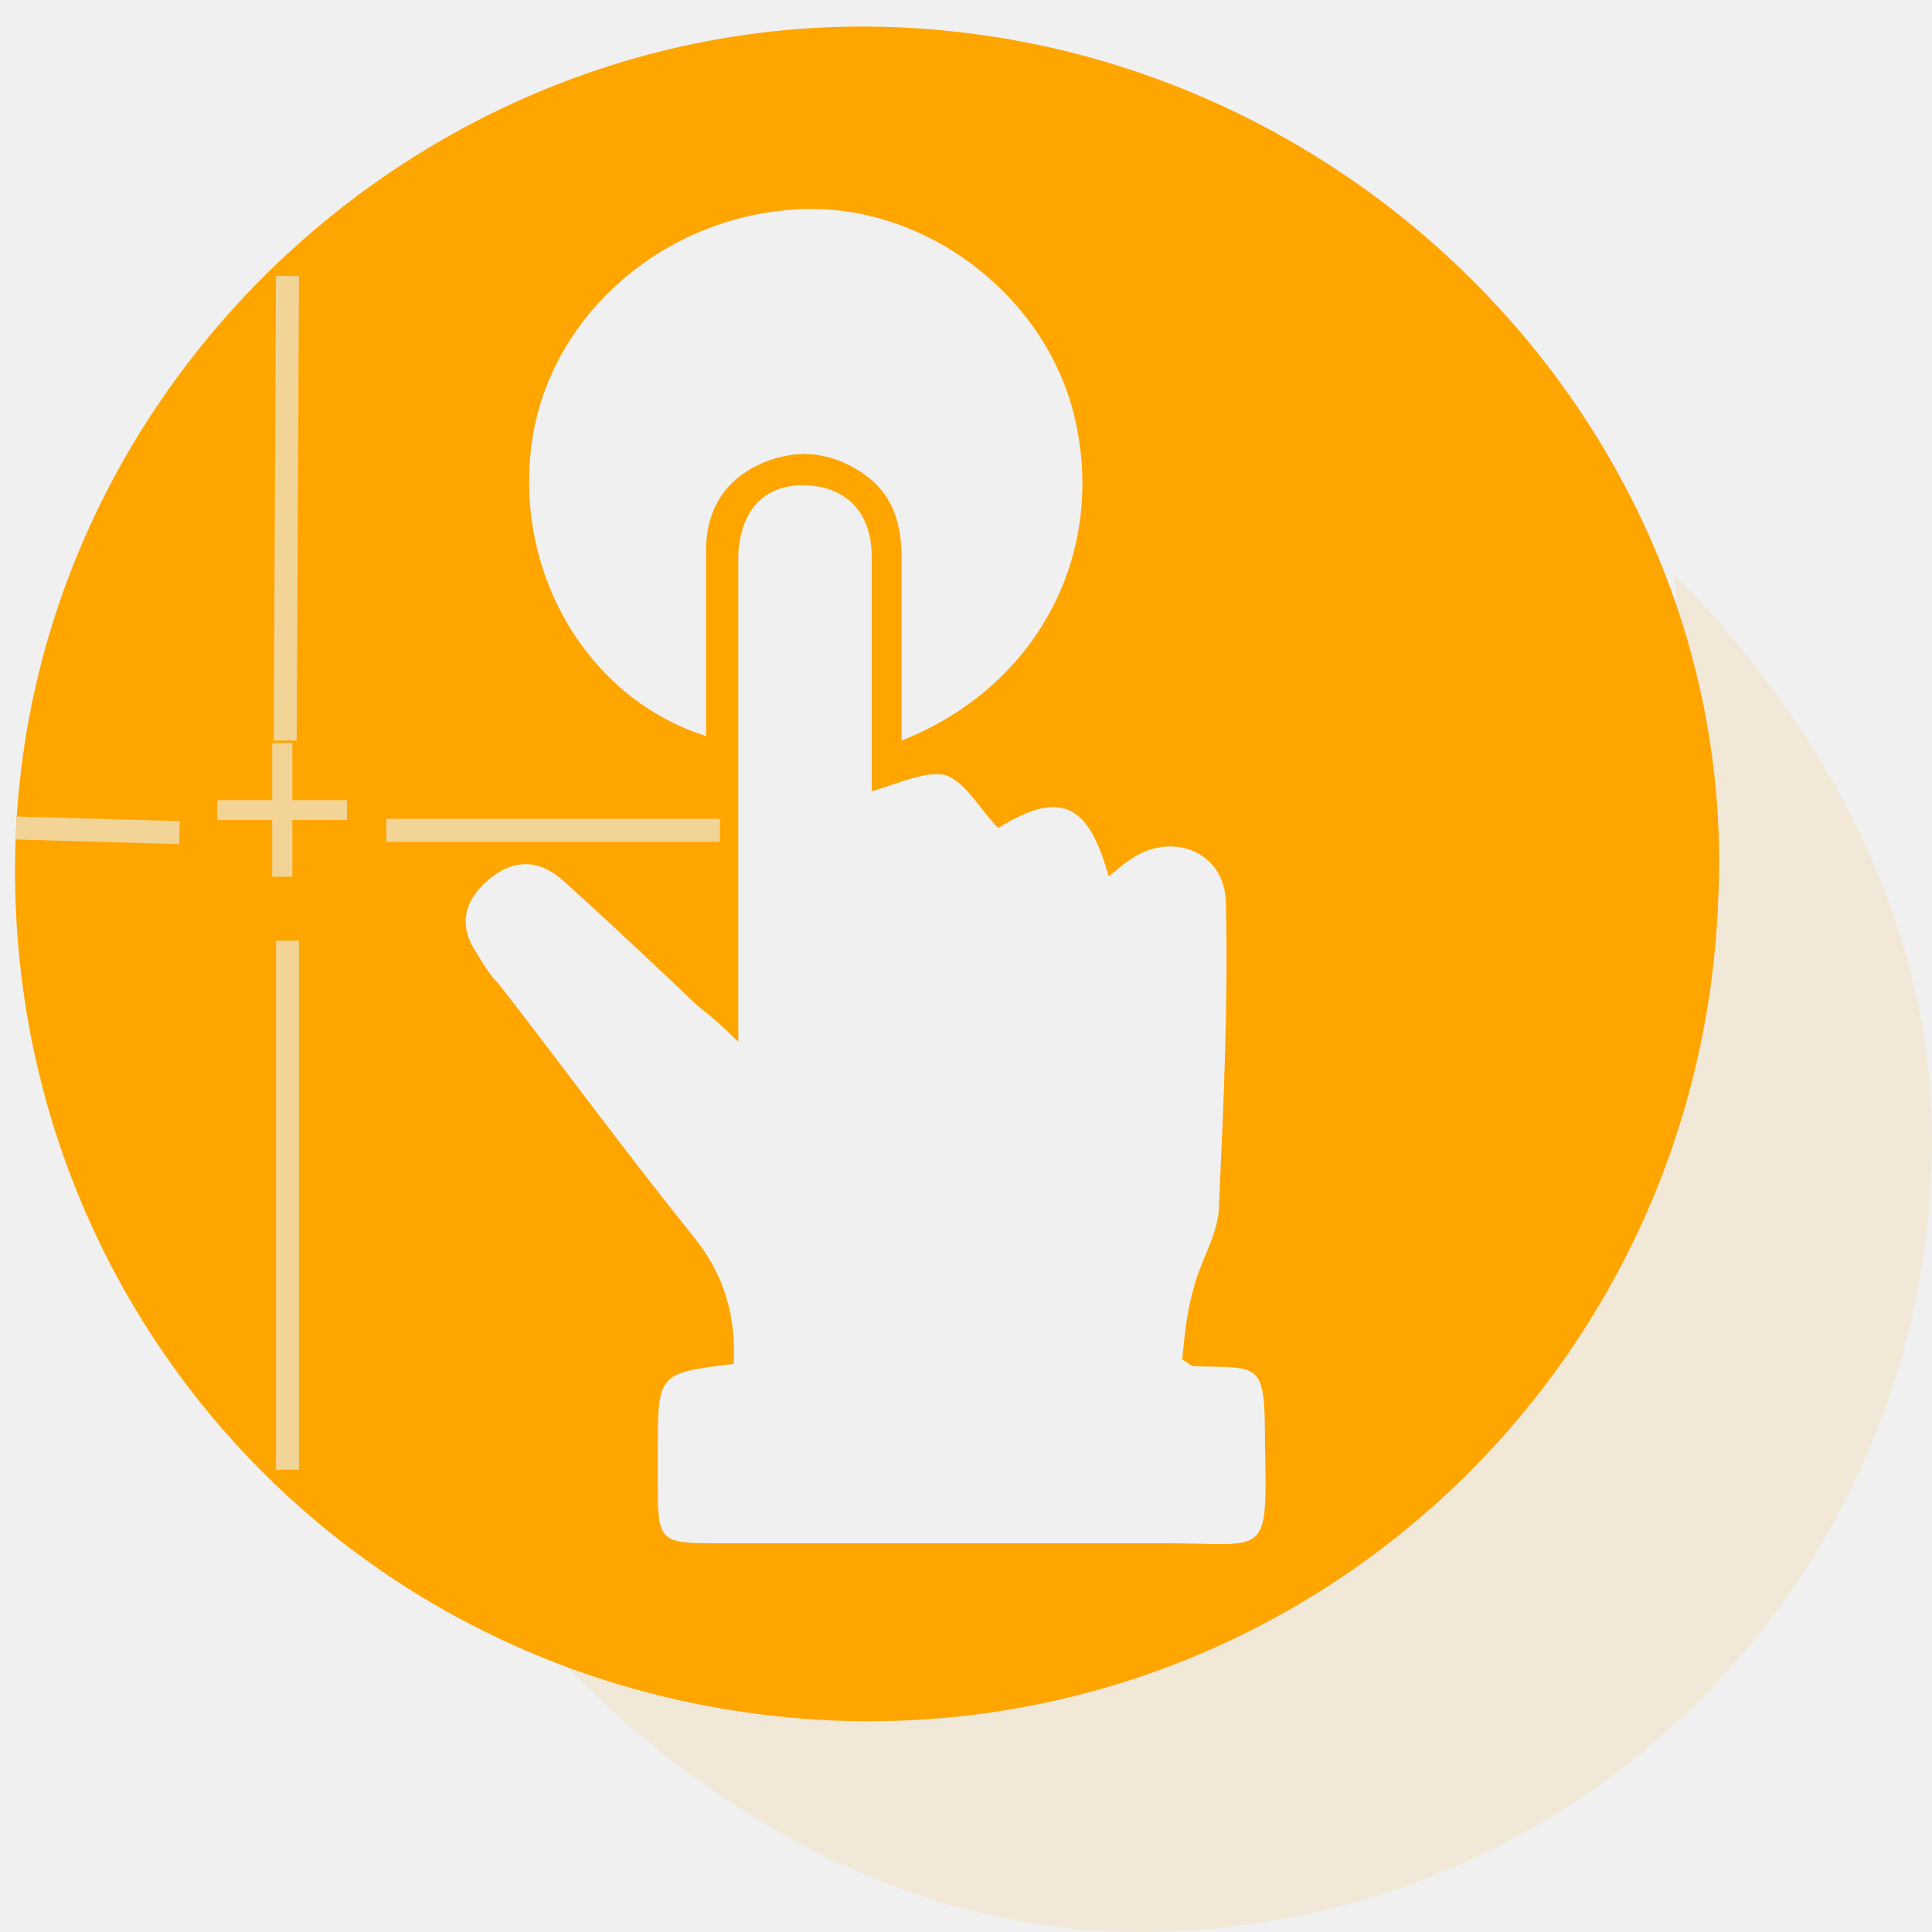
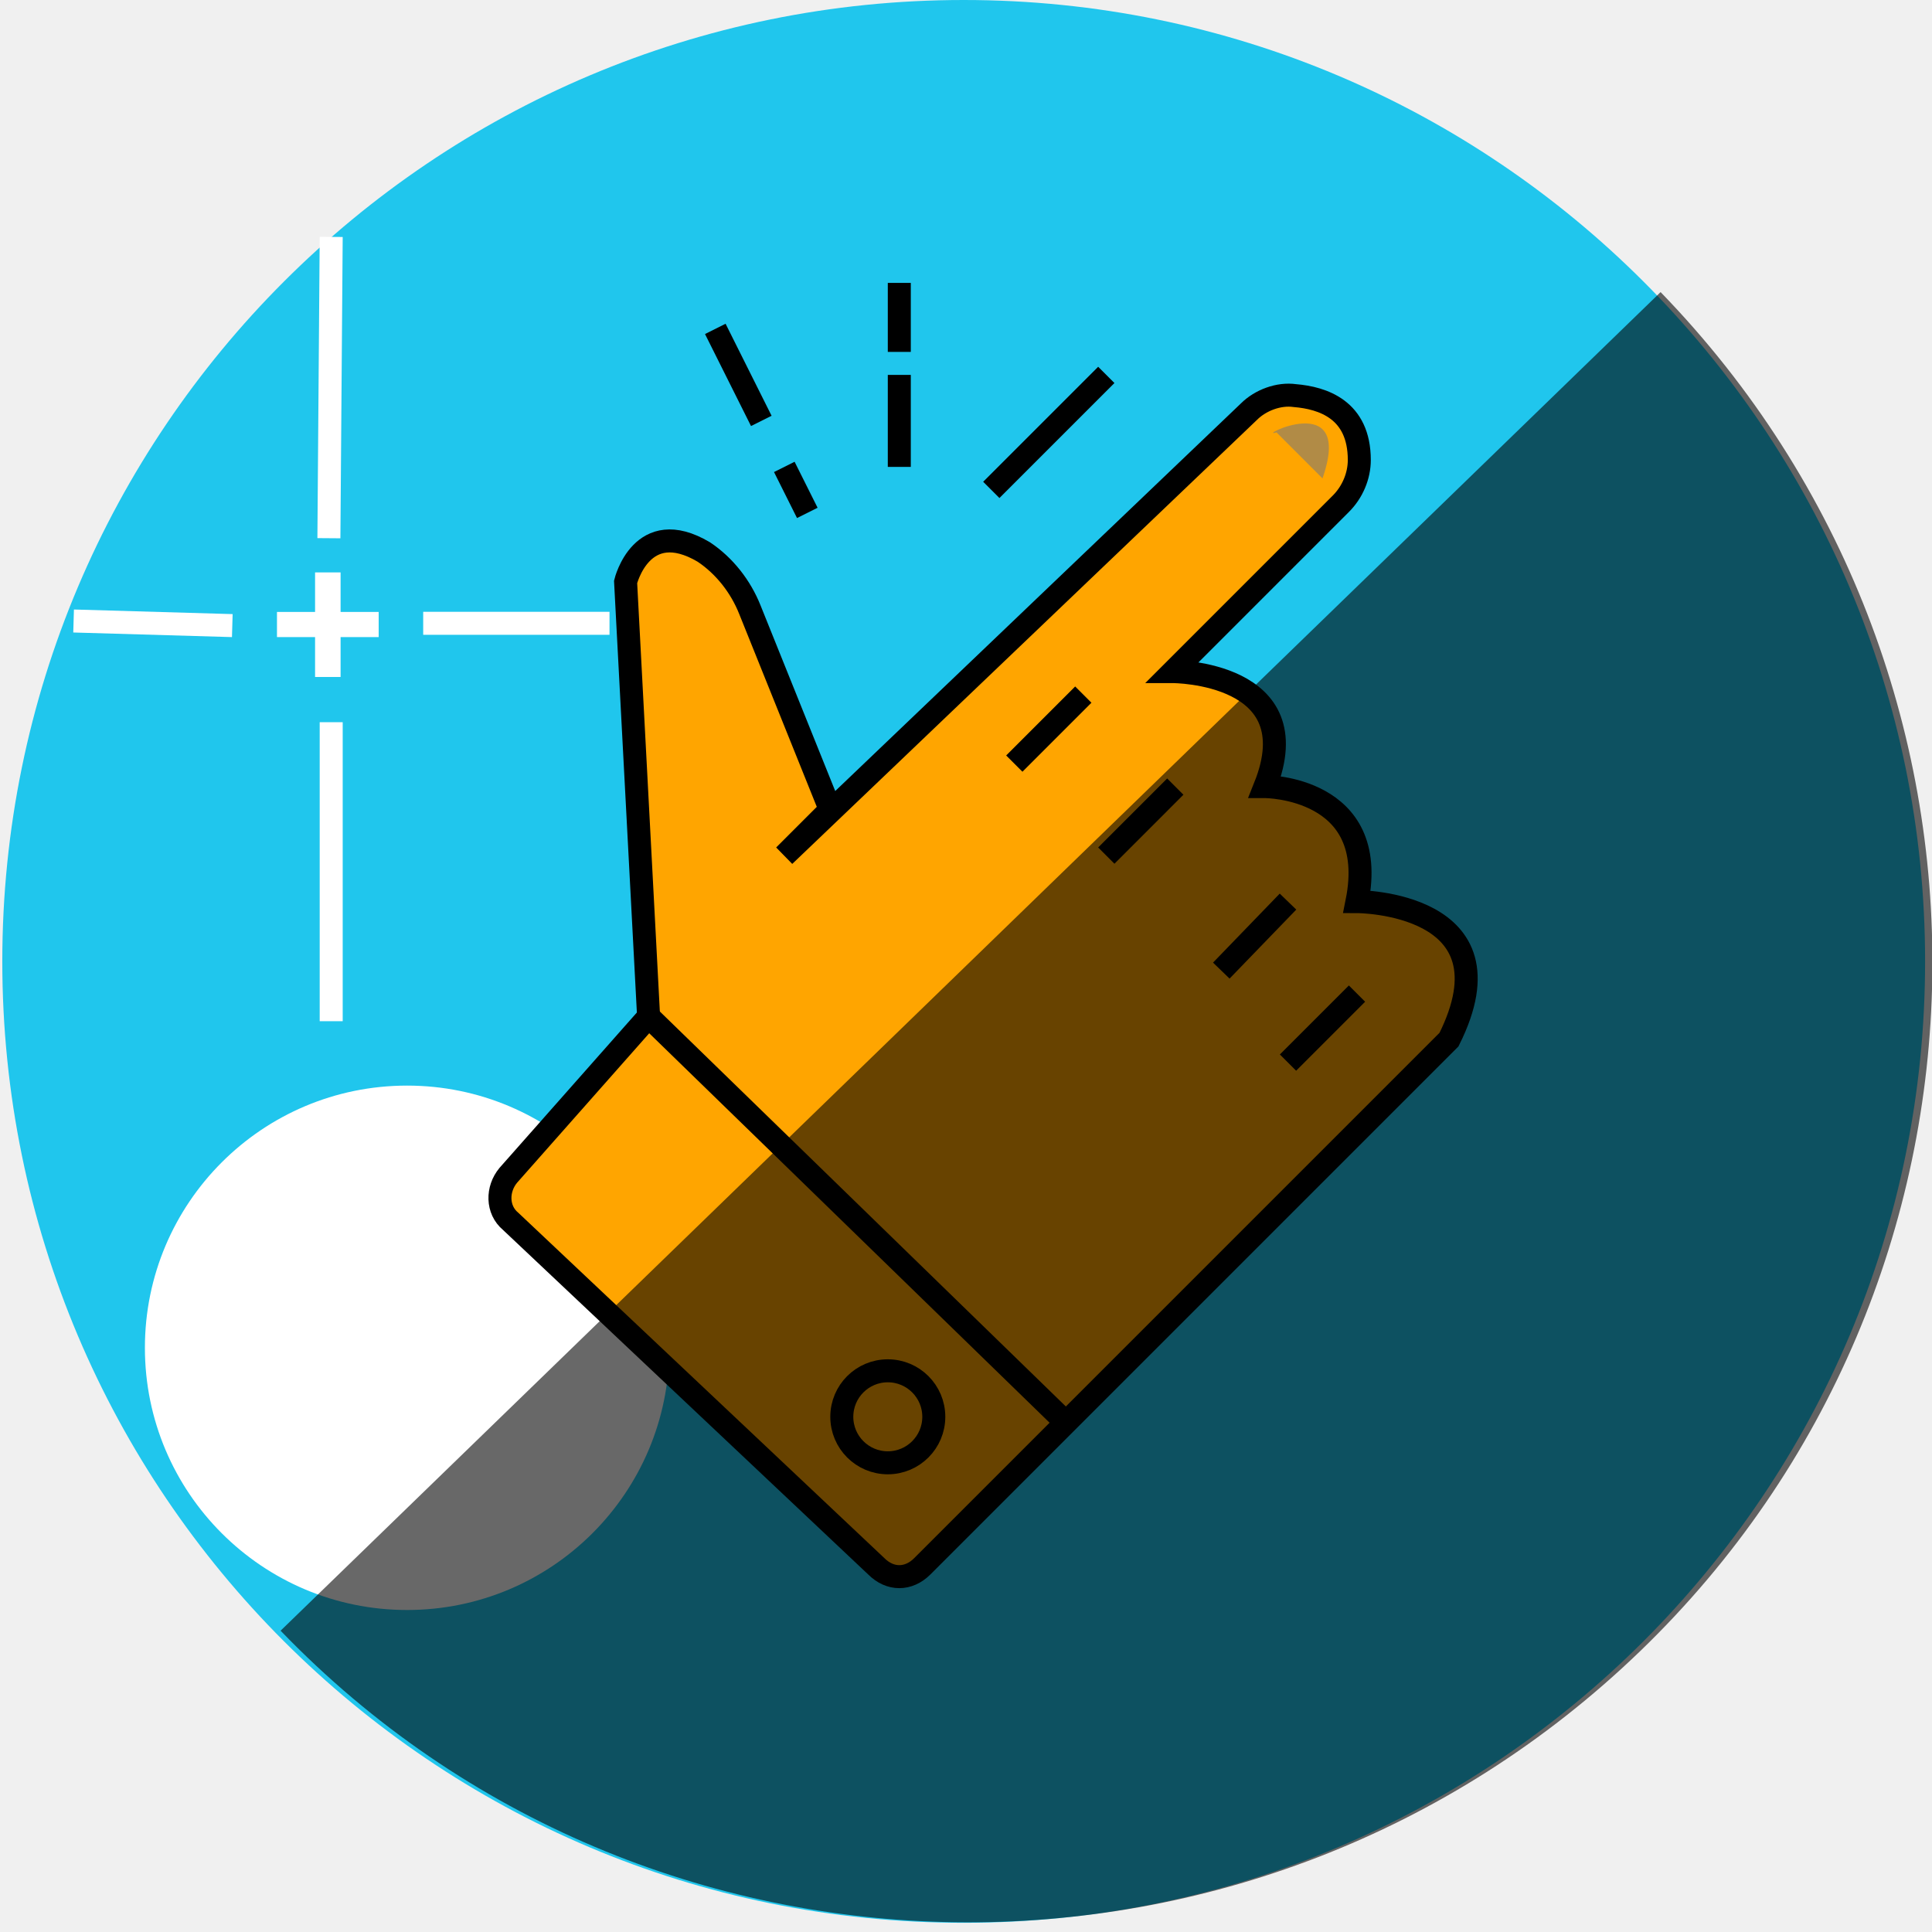
<svg xmlns="http://www.w3.org/2000/svg" version="1.1" id="Layer_1" x="0px" y="0px" viewBox="0 0 84 84" style="enable-background:new 0 0 84 84;" xml:space="preserve">
  <style type="text/css">
- 	.st0{fill:#FFA500;}
- 	.st1{opacity:0.1;fill:#FFA500;enable-background:new    ;}
- 	.st2{fill:#F2D497;}
- 	.st3{font-family:'MyriadPro-Regular';}
- 	.st4{font-size:12px;}
- 	.st5{fill:#F2D497;stroke:#F2D497;stroke-miterlimit:10;}
+ 	.st0{fill:#20C6ED;}
+ 	.st1{fill:#FFFFFF;stroke:#FFFFFF;stroke-width:0.5;stroke-miterlimit:10;}
+ 	.st2{font-family:'ArialMT';}
+ 	.st3{font-size:8.353px;}
+ 	.st4{fill:none;stroke:#FFFFFF;stroke-miterlimit:10;}
+ 	.st5{fill:#FFFFFF;}
+ 	.st6{fill:#FFA500;stroke:#000000;stroke-miterlimit:10;}
+ 	.st7{fill:none;stroke:#000000;stroke-miterlimit:10;}
+ 	.st8{opacity:0.59;fill:#7C7A77;}
+ 	.st9{opacity:0.59;}
</style>
  <g>
-     <path class="st0" d="M74.7,39.2c-0.8,20.5-18,36.5-38.6,35.6C15.2,73.8-0.3,56.5,0.7,36c1-20,18.5-35.8,38.6-34.8   C59.6,2.2,75.7,19.5,74.7,39.2z M32.1,45.3c-0.8-0.8-1.3-1.2-1.8-1.6c-1.9-1.8-3.8-3.6-5.8-5.4c-1-0.9-2.1-1-3.2-0.1   s-1.4,2-0.6,3.2c0.3,0.5,0.6,1,1,1.4c2.8,3.6,5.5,7.3,8.4,10.9c1.4,1.7,1.9,3.5,1.8,5.6c-3.3,0.4-3.3,0.4-3.3,3.8   c0,0.4,0,0.8,0,1.2c0,2.8,0,2.8,2.8,2.8c6.5,0,12.9,0,19.4,0c4.3,0,4.3,0.7,4.2-4.3c0-3.7-0.2-3.3-3.1-3.4c-0.1,0-0.2-0.1-0.5-0.3   c0.1-1,0.2-2.1,0.5-3.1c0.3-1.2,1.1-2.4,1.1-3.6c0.2-4.4,0.4-8.7,0.3-13.1c0-2.3-2.4-3.2-4.2-1.9c-0.3,0.2-0.5,0.4-0.9,0.7   c-0.9-3.3-2.2-3.7-4.8-2.1c-0.8-0.8-1.4-2-2.3-2.3c-0.9-0.2-2.1,0.4-3.2,0.7c0-3.2,0-6.7,0-10.2c0-2-1.2-3.1-3-3.1   c-1.7,0-2.7,1.1-2.8,3c0,1.7,0,3.3,0,5C32.1,34.3,32.1,39.5,32.1,45.3z M30.7,32c0-2.7,0-5.4,0-8.1c0-1.7,0.8-3,2.3-3.7   s3-0.6,4.4,0.3s1.8,2.2,1.8,3.8c0,2.6,0,5.2,0,7.9c5.8-2.3,8.8-7.9,7.6-13.7c-1.1-5.5-6.5-9.7-12.1-9.4   c-5.9,0.3-10.9,4.7-11.6,10.3C22.4,25,25.6,30.4,30.7,32z" />
-     <path class="st1" d="M72.8,25C79.1,31.3,84,39.9,84,49.5C84,68.6,68.6,84,49.5,84c-10,0-19-5.3-25.3-12C24.2,72,78.4,85,72.8,25" />
+     <circle class="st0" cx="41.9" cy="41.8" r="41.8" />
+     <text transform="matrix(1 0 0 1 11.8706 30.106)" class="st1 st2 st3">+</text>
+     <line class="st4" x1="10.1" y1="27.2" x2="3.2" y2="27" />
+     <line class="st4" x1="18.4" y1="27.1" x2="26.5" y2="27.1" />
+     <line class="st4" x1="14.3" y1="23.4" x2="14.4" y2="10.3" />
+     <line class="st4" x1="14.4" y1="31.4" x2="14.4" y2="44.4" />
+     <circle class="st5" cx="17.7" cy="58.6" r="11.4" />
+     <path class="st6" d="M28.2,44.2l-1-18.9c0,0,0.7-2.9,3.4-1.3c0.9,0.6,1.6,1.5,2,2.5l3.5,8.7l-2,2l20.2-19.3c0.5-0.5,1.3-0.8,2-0.7   c1.2,0.1,2.8,0.6,2.8,2.8c0,0.7-0.3,1.4-0.8,1.9l-7.3,7.3c0,0,6,0,4,5c0,0,5,0,4,5c0,0,7,0,4,6L46.5,61.7l-6.4,6.4   c-0.6,0.6-1.4,0.6-2,0l-15.9-15c-0.6-0.5-0.6-1.4-0.1-2L28.2,44.2z" />
+     <line class="st7" x1="59" y1="43.2" x2="56" y2="46.2" />
+     <line class="st7" x1="56" y1="39.2" x2="53.1" y2="42.2" />
+     <line class="st7" x1="51.1" y1="34.2" x2="48.1" y2="37.2" />
+     <line class="st7" x1="47.1" y1="30.2" x2="44.1" y2="33.2" />
+     <line class="st7" x1="28.2" y1="44.2" x2="46.6" y2="62.1" />
+     <line class="st7" x1="48.1" y1="16.3" x2="43.1" y2="21.3" />
+     <line class="st7" x1="39.1" y1="12.3" x2="39.1" y2="15.3" />
+     <line class="st7" x1="39.1" y1="16.3" x2="39.1" y2="20.3" />
+     <line class="st7" x1="31.1" y1="14.3" x2="33.1" y2="18.3" />
+     <line class="st7" x1="34.1" y1="20.3" x2="35.1" y2="22.3" />
+     <circle class="st7" cx="38.6" cy="61.6" r="2" />
+     <path class="st8" d="M55.5,18.8l2,2C58.9,16.8,54.5,19.1,55.5,18.8z" />
+     <path class="st9" d="M72.2,12.7c16.1,16.6,15.7,43.1-0.9,59.1s-43.1,15.7-59.1-0.9" />
  </g>
-   <text transform="matrix(1 0 0 1 8.8511 39.4468)" class="st2 st3 st4">+</text>
-   <line class="st5" x1="7.8" y1="36.2" x2="0.7" y2="36" />
-   <line class="st5" x1="16.8" y1="36.1" x2="31.3" y2="36.1" />
-   <line class="st5" x1="12.4" y1="32.2" x2="12.5" y2="12" />
-   <line class="st5" x1="12.5" y1="40.9" x2="12.5" y2="63.9" />
</svg>
